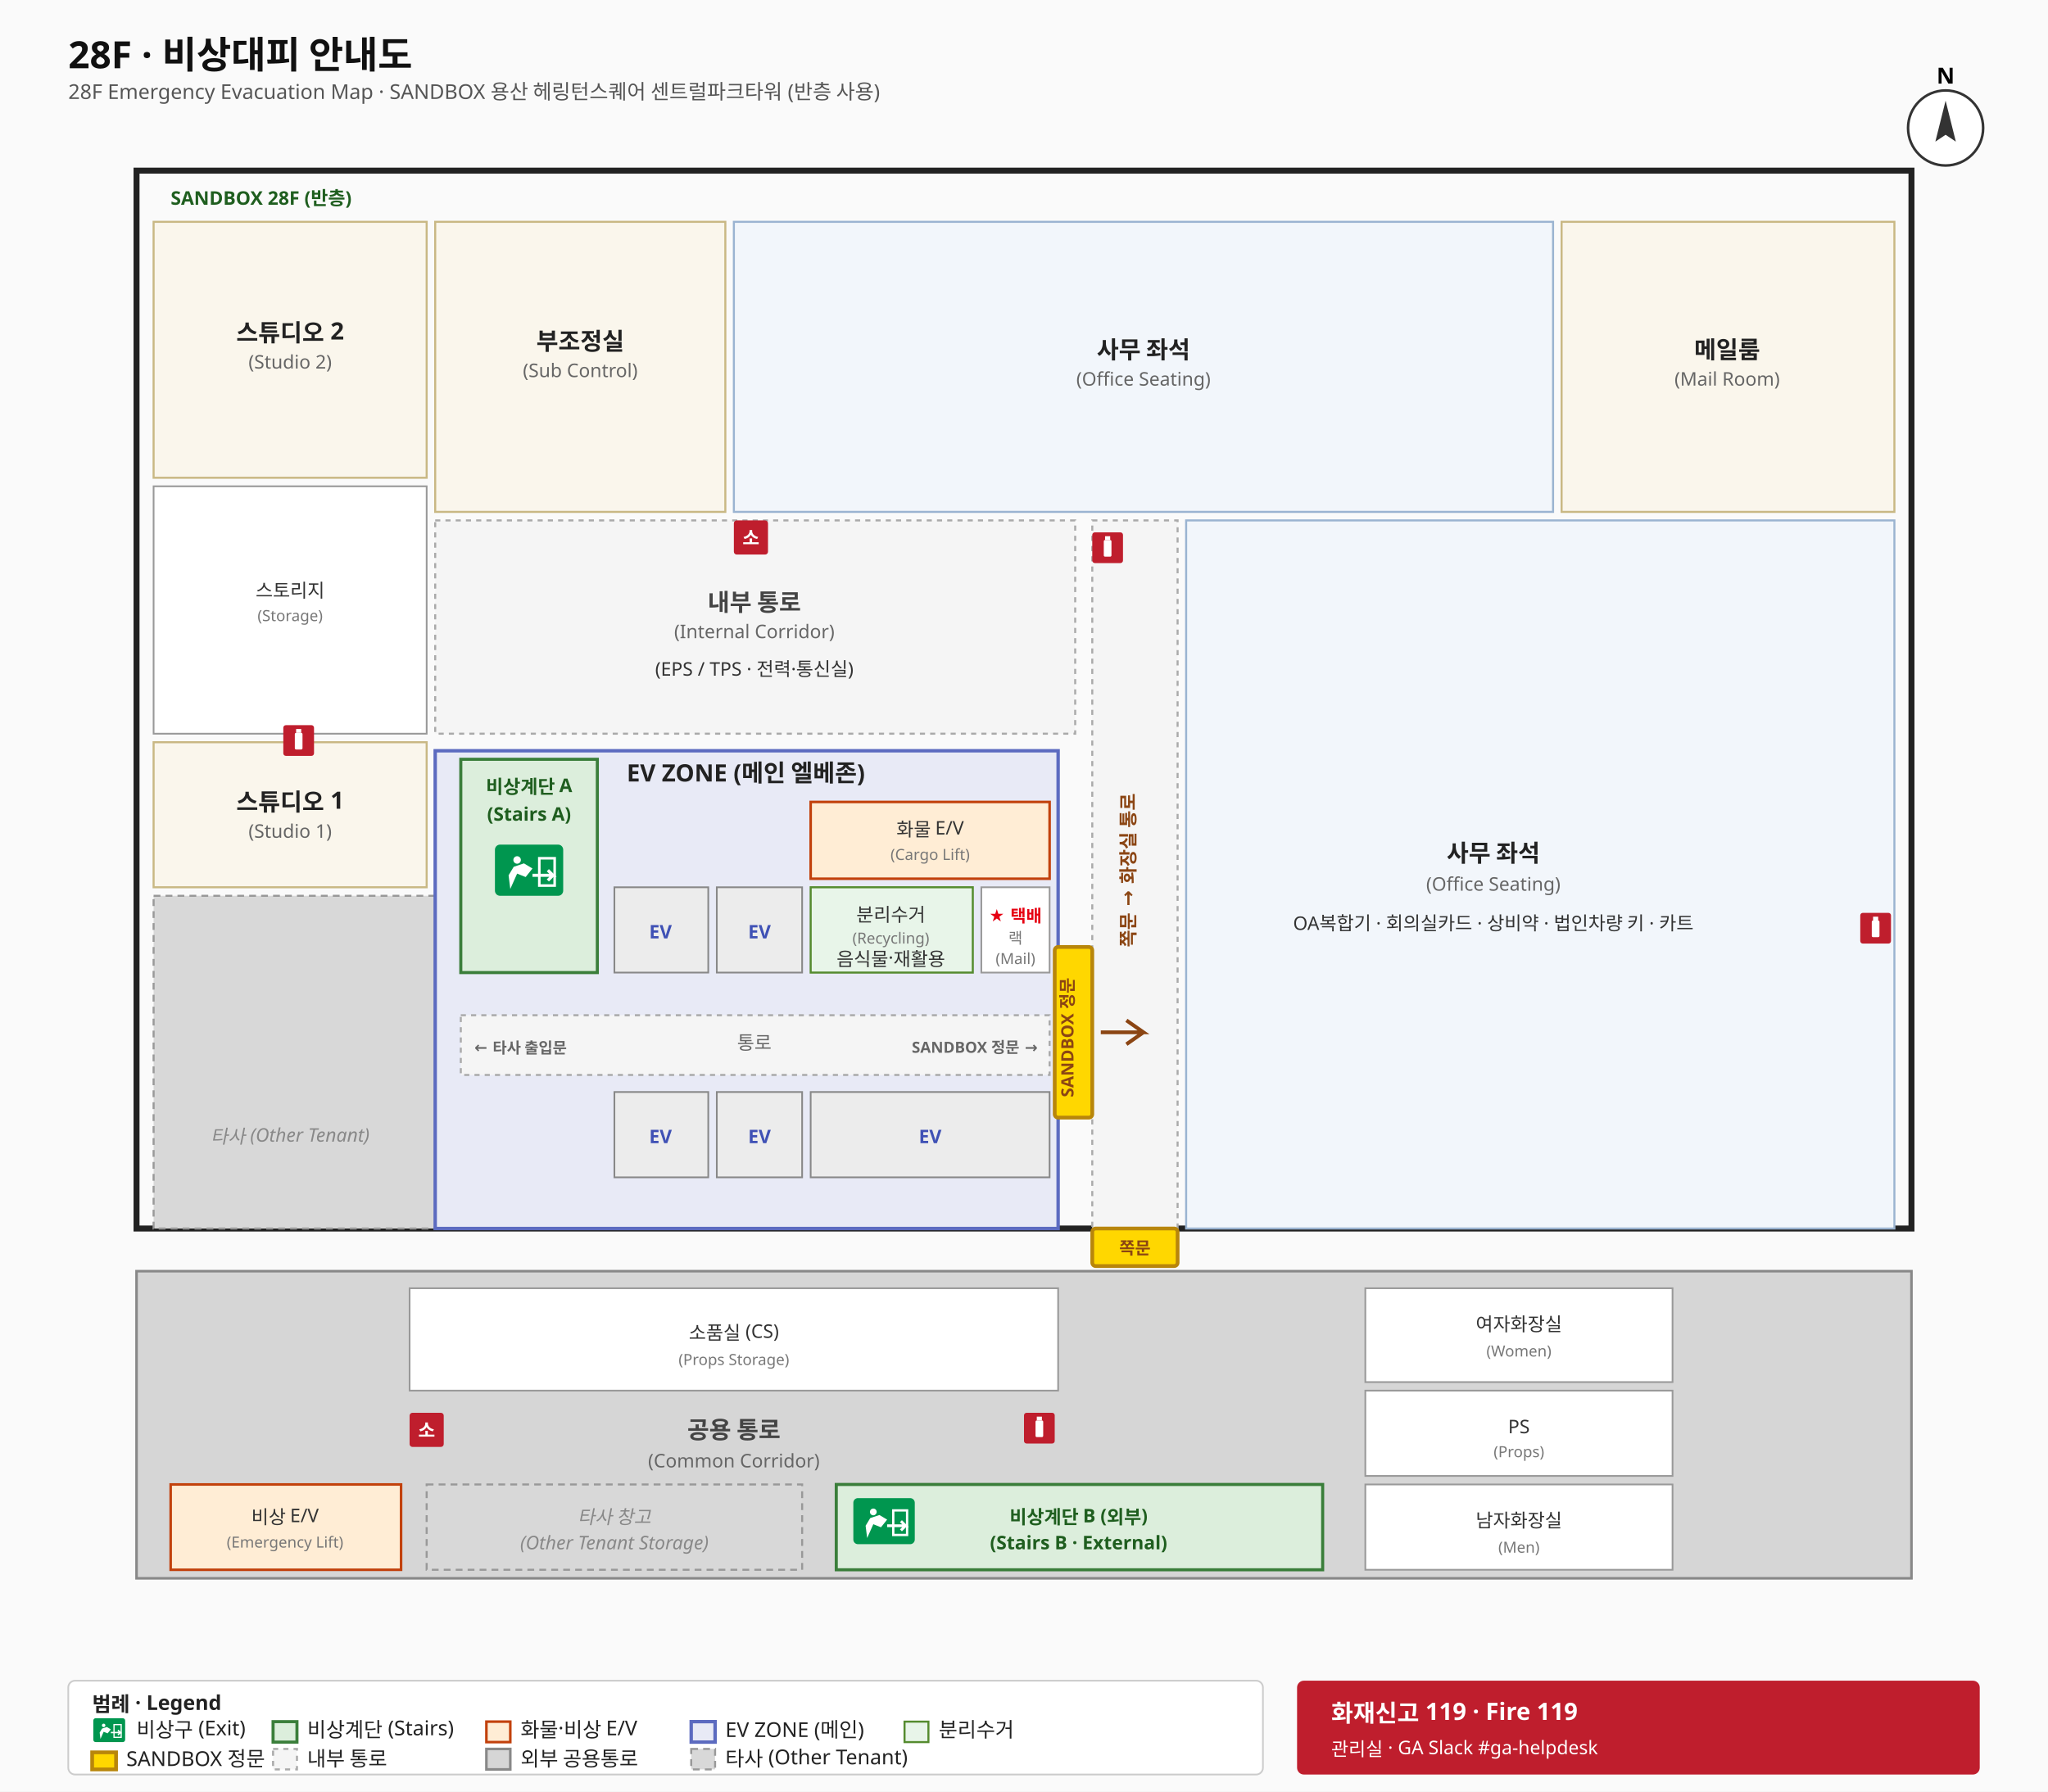
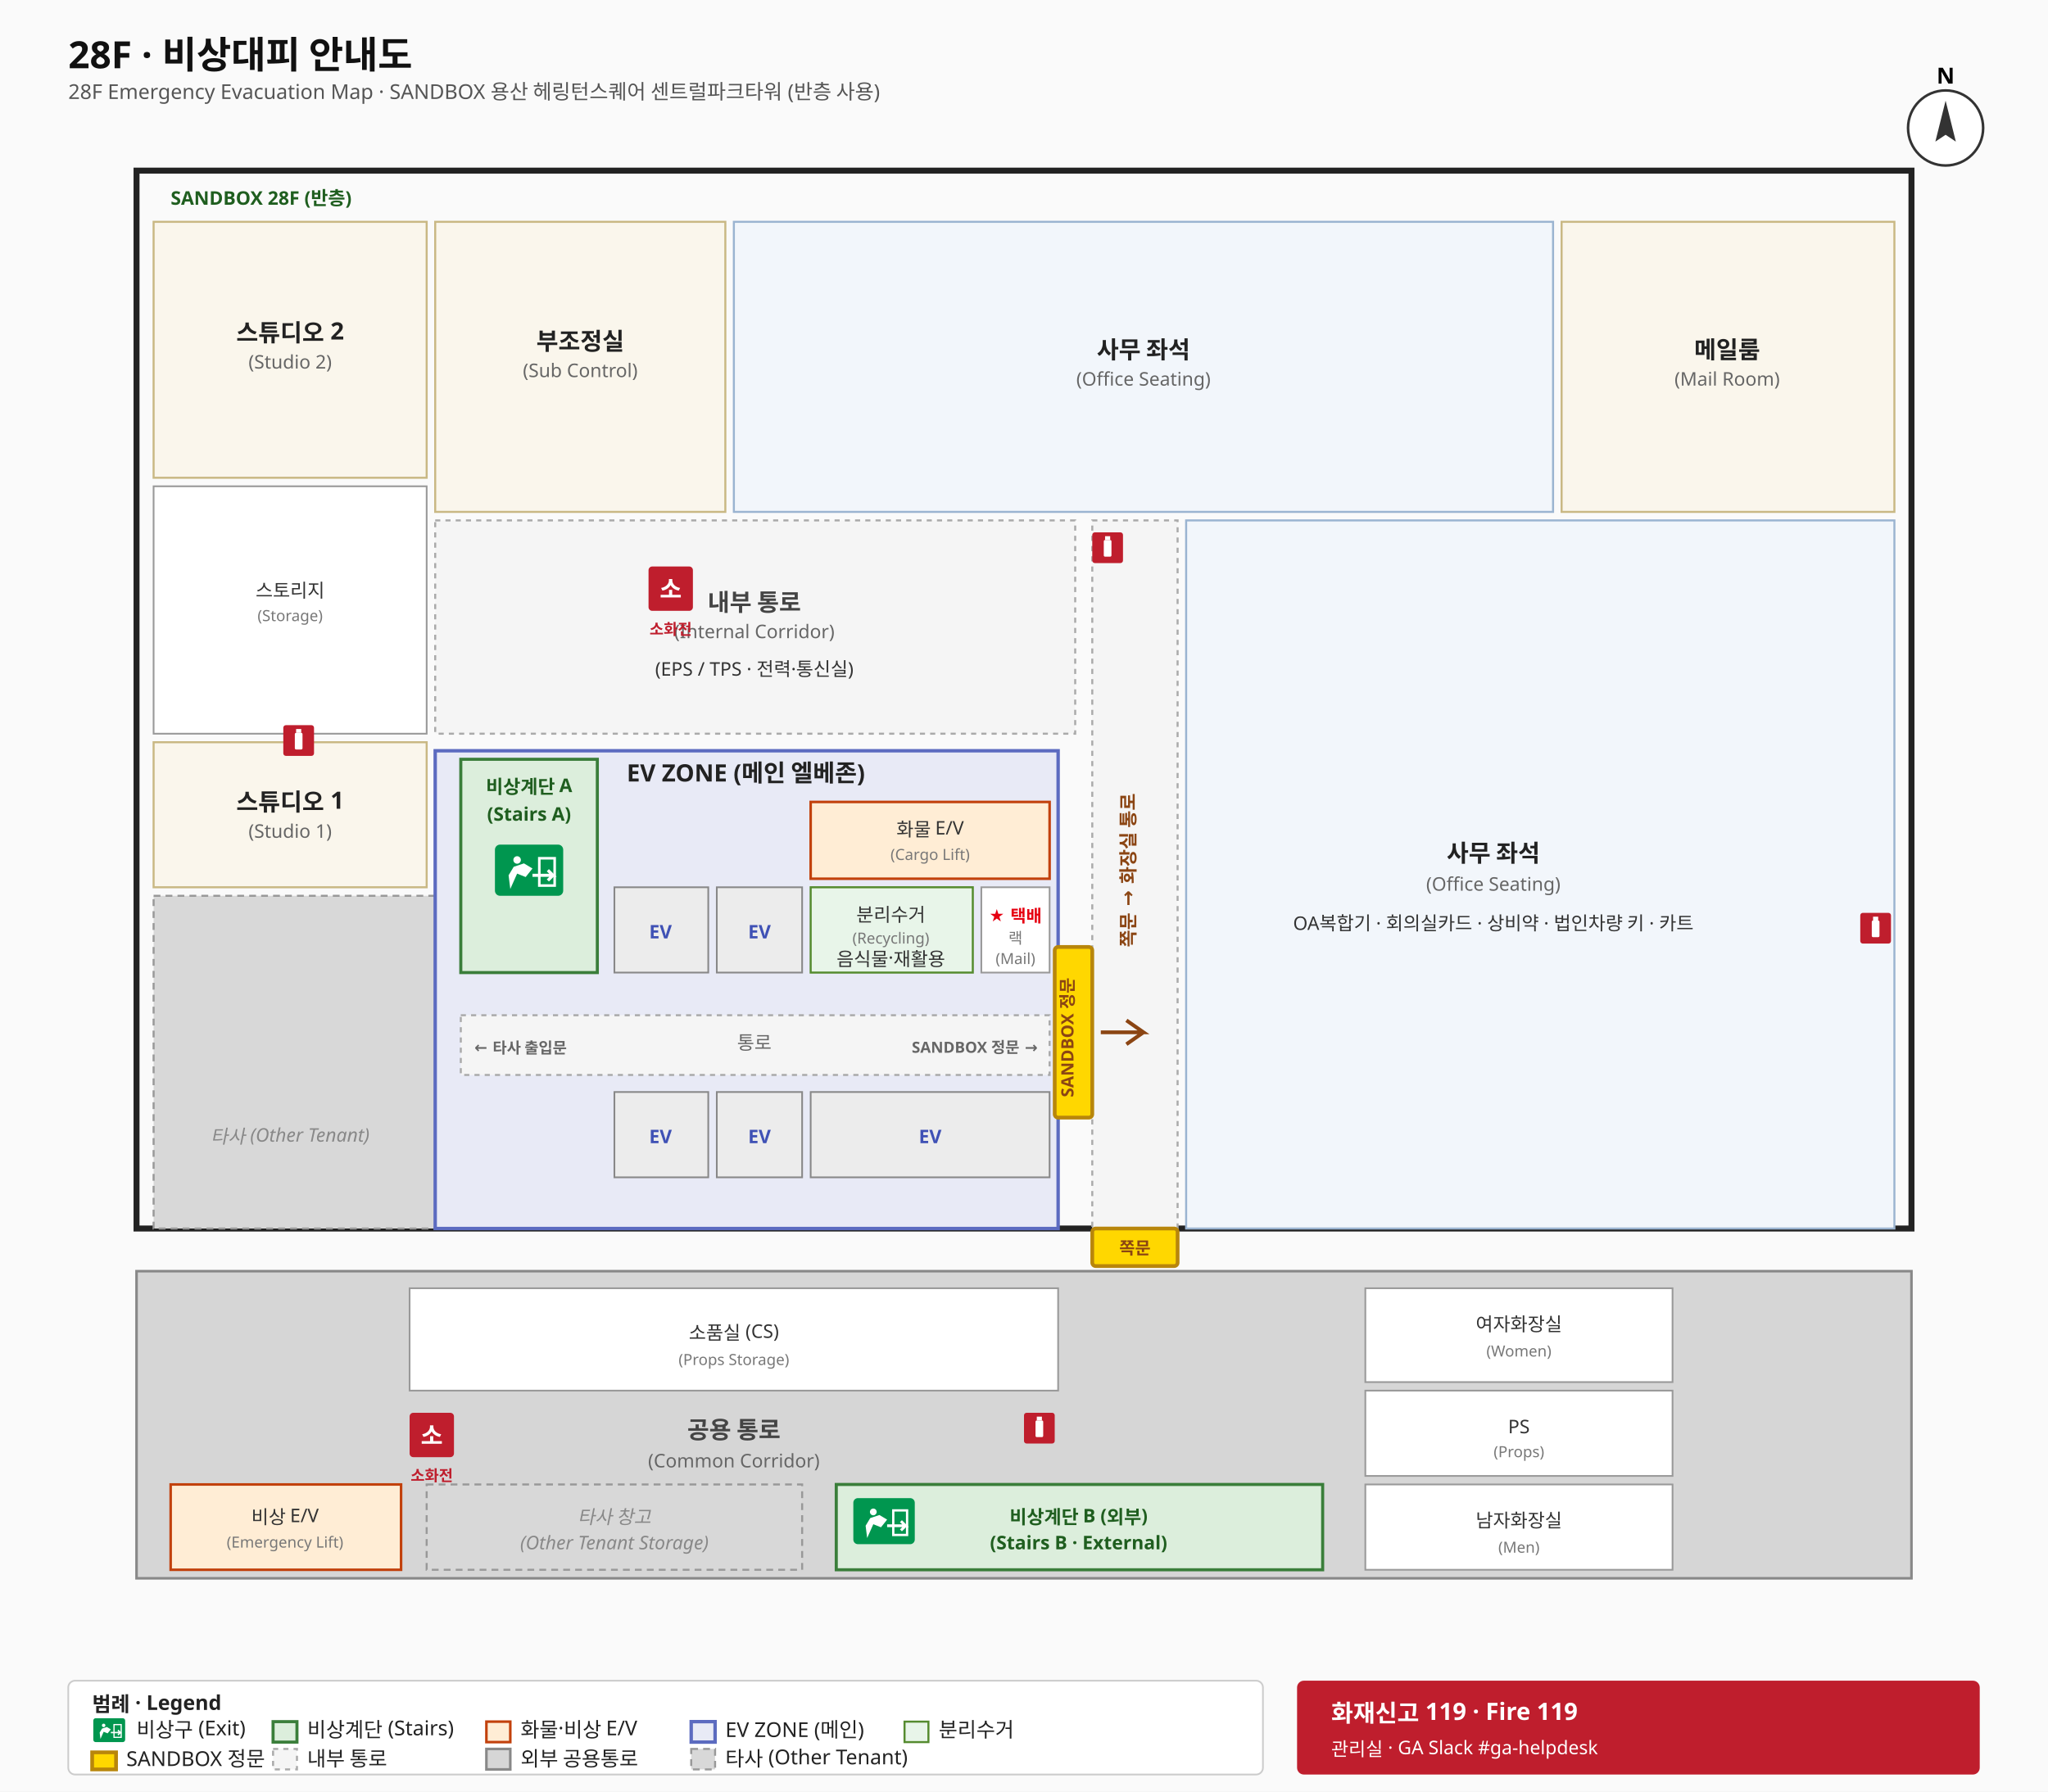
<svg xmlns="http://www.w3.org/2000/svg" viewBox="0 0 1200 1050" width="1200" height="1050" font-family="'Pretendard','Apple SD Gothic Neo','Noto Sans KR',sans-serif">
  <defs>
    <style>
      .wall-ours { fill:none; stroke:#222; stroke-width:3.5; }
      .corridor-internal { fill:#F5F5F5; stroke:#AAA; stroke-width:1.2; stroke-dasharray:3 3; }
      .other-tenant { fill:#D8D8D8; stroke:#999; stroke-width:1.2; stroke-dasharray:4 3; }
      .corridor { fill:#D6D6D6; stroke:#888; stroke-width:1.5; }
      .room-prod { fill:#FAF6EC; stroke:#C9B884; stroke-width:1.2; }
      .room-office { fill:#F2F6FB; stroke:#9BB4D1; stroke-width:1.2; }
      .room-util { fill:#FFF; stroke:#999; stroke-width:1; }
      .ev-zone { fill:#E8EAF6; stroke:#5C6BC0; stroke-width:2; }
      .core { fill:#ECECEC; stroke:#888; stroke-width:1; }
      .stair { fill:#DCEEDC; stroke:#3A7E3A; stroke-width:1.8; }
      .cargo-ev { fill:#FFEDD5; stroke:#C2410C; stroke-width:1.5; }
      .recycle { fill:#E8F5E9; stroke:#558B2F; stroke-width:1.2; }
      .door { fill:#FFD700; stroke:#B8860B; stroke-width:2.2; }
      .label-ko { font-size:14px; fill:#222; text-anchor:middle; font-weight:600; }
      .label-en { font-size:11px; fill:#666; text-anchor:middle; }
      .label-sm-ko { font-size:11px; fill:#333; text-anchor:middle; font-weight:500; }
      .label-sm-en { font-size:9px; fill:#777; text-anchor:middle; }
      .corridor-ko { font-size:14px; fill:#444; text-anchor:middle; font-weight:700; }
      .corridor-en { font-size:11px; fill:#666; text-anchor:middle; }
      .stair-ko { font-size:11px; fill:#1F5E1F; text-anchor:middle; font-weight:700; }
      .door-label { font-size:10px; fill:#8B4513; text-anchor:middle; font-weight:700; }
      .other-label { font-size:11px; fill:#888; text-anchor:middle; font-style:italic; }
      .red-tag { font-size:10px; fill:#E60012; text-anchor:middle; font-weight:700; }
      .ev-label { font-size:11px; fill:#3F51B5; text-anchor:middle; font-weight:700; }
      .title { font-size:22px; font-weight:700; fill:#111; }
      .subtitle { font-size:12px; fill:#555; }
      .legend { font-size:12px; fill:#222; }
    </style>
    <symbol id="exitSign" viewBox="0 0 40 30">
      <rect width="40" height="30" rx="3" fill="#00964F" />
      <circle cx="13" cy="9" r="2.2" fill="#fff" />
      <path d="M9 26 L13 17 L18 19 L22 14 L17 11 L11 13 L8 18 Z" fill="#fff" />
      <rect x="26" y="8" width="9" height="16" fill="none" stroke="#fff" stroke-width="1.5" />
      <path d="M22 18 L34 18 L31 15 M34 18 L31 21" stroke="#fff" stroke-width="1.8" fill="none" />
    </symbol>
    <symbol id="extinguisher" viewBox="0 0 24 24">
      <rect width="24" height="24" rx="2" fill="#BF1E2D" />
      <rect x="9" y="6" width="6" height="13" fill="#fff" rx="1" />
      <rect x="10" y="3" width="4" height="3" fill="#fff" />
    </symbol>
    <symbol id="hydrant" viewBox="0 0 24 24">
      <rect width="24" height="24" rx="2" fill="#BF1E2D" />
      <text x="12" y="17" text-anchor="middle" font-size="13" font-weight="700" fill="#fff" font-family="sans-serif">소</text>
    </symbol>
  </defs>
  <rect width="1200" height="1050" fill="#FAFAFA" />
  <text x="40" y="40" class="title">28F · 비상대피 안내도</text>
  <text x="40" y="58" class="subtitle">28F Emergency Evacuation Map · SANDBOX 용산 헤링턴스퀘어 센트럴파크타워 (반층 사용)</text>
  <g transform="translate(1140,75)">
    <circle r="22" fill="#fff" stroke="#333" stroke-width="1.5" />
    <path d="M0 -16 L6 8 L0 4 L-6 8 Z" fill="#333" />
    <text y="-26" text-anchor="middle" font-size="13" font-weight="700">N</text>
  </g>
  <path class="wall-ours" d="M 80 100 L 1120 100 L 1120 720 L 80 720 Z" />
  <text x="100" y="120" font-size="11" fill="#1F5E1F" font-weight="700">SANDBOX 28F (반층)</text>
  <rect class="room-prod" x="90" y="130" width="160" height="150" />
  <text x="170" y="200" class="label-ko">스튜디오 2</text>
  <text x="170" y="216" class="label-en">(Studio 2)</text>
  <rect class="room-prod" x="255" y="130" width="170" height="170" />
  <text x="340" y="205" class="label-ko">부조정실</text>
  <text x="340" y="221" class="label-en">(Sub Control)</text>
  <rect class="room-office" x="430" y="130" width="480" height="170" />
  <text x="670" y="210" class="label-ko">사무 좌석</text>
  <text x="670" y="226" class="label-en">(Office Seating)</text>
  <rect class="room-prod" x="915" y="130" width="195" height="170" />
  <text x="1012" y="210" class="label-ko">메일룸</text>
  <text x="1012" y="226" class="label-en">(Mail Room)</text>
  <rect class="room-util" x="90" y="285" width="160" height="145" />
  <text x="170" y="350" class="label-sm-ko">스토리지</text>
  <text x="170" y="364" class="label-sm-en">(Storage)</text>
  <rect class="corridor-internal" x="255" y="305" width="375" height="125" />
  <text x="442" y="358" class="corridor-ko">내부 통로</text>
  <text x="442" y="374" class="corridor-en">(Internal Corridor)</text>
  <text x="442" y="396" class="label-sm-ko">(EPS / TPS · 전력·통신실)</text>
  <rect class="corridor-internal" x="640" y="305" width="50" height="415" />
  <text x="665" y="510" font-size="11" fill="#8B4513" font-weight="700" text-anchor="middle" transform="rotate(-90 665 510)">쪽문 → 화장실 통로</text>
  <rect class="room-office" x="695" y="305" width="415" height="415" />
  <rect class="room-prod" x="90" y="435" width="160" height="85" />
  <text x="170" y="475" class="label-ko">스튜디오 1</text>
  <text x="170" y="491" class="label-en">(Studio 1)</text>
  <rect class="other-tenant" x="90" y="525" width="270" height="195" />
  <text x="170" y="670" class="other-label" font-size="13">타사 (Other Tenant)</text>
  <rect class="ev-zone" x="255" y="440" width="365" height="280" />
  <text x="437" y="458" class="label-ko" fill="#3F51B5">EV ZONE (메인 엘베존)</text>
  <rect class="stair" x="270" y="445" width="80" height="125" />
  <text x="310" y="465" class="stair-ko">비상계단 A</text>
  <text x="310" y="481" class="stair-ko" font-size="9">(Stairs A)</text>
  <use href="#exitSign" x="290" y="495" width="40" height="30" />
  <rect class="cargo-ev" x="475" y="470" width="140" height="45" />
  <text x="545" y="490" class="label-sm-ko">화물 E/V</text>
  <text x="545" y="504" class="label-sm-en">(Cargo Lift)</text>
  <rect class="core" x="360" y="520" width="55" height="50" />
  <text x="387" y="550" class="ev-label">EV</text>
  <rect class="core" x="420" y="520" width="50" height="50" />
  <text x="445" y="550" class="ev-label">EV</text>
  <rect class="recycle" x="475" y="520" width="95" height="50" />
  <text x="522" y="540" class="label-sm-ko">분리수거</text>
  <text x="522" y="553" class="label-sm-en">(Recycling)</text>
  <text x="522" y="566" class="label-sm-ko" font-size="9">음식물·재활용</text>
  <rect class="room-util" x="575" y="520" width="40" height="50" />
  <text x="595" y="540" class="red-tag" font-size="9">★ 택배</text>
  <text x="595" y="553" class="label-sm-en" font-size="8">랙</text>
  <text x="595" y="565" class="label-sm-en" font-size="7">(Mail)</text>
  <rect class="corridor-internal" x="270" y="595" width="345" height="35" />
  <text x="278" y="617" font-size="9" fill="#666" text-anchor="start" font-weight="700">← 타사 출입문</text>
  <text x="442" y="615" class="corridor-en" font-size="10">통로</text>
  <text x="608" y="617" font-size="9" fill="#666" text-anchor="end" font-weight="700">SANDBOX 정문 →</text>
  <rect class="core" x="360" y="640" width="55" height="50" />
  <text x="387" y="670" class="ev-label">EV</text>
  <rect class="core" x="420" y="640" width="50" height="50" />
  <text x="445" y="670" class="ev-label">EV</text>
  <rect class="core" x="475" y="640" width="140" height="50" />
  <text x="545" y="670" class="ev-label">EV</text>
  <rect class="door" x="618" y="555" width="22" height="100" rx="2" />
  <text x="629" y="608" class="door-label" transform="rotate(-90 629 608)">SANDBOX 정문</text>
  <path d="M 645 605 L 670 605 L 660 598 M 670 605 L 660 612" stroke="#8B4513" stroke-width="2.2" fill="none" />
  <text x="875" y="505" class="label-ko">사무 좌석</text>
  <text x="875" y="522" class="label-en">(Office Seating)</text>
  <text x="875" y="545" class="label-sm-ko">OA복합기 · 회의실카드 · 상비약 · 법인차량 키 · 카트</text>
  <rect class="door" x="640" y="720" width="50" height="22" rx="2" />
  <text x="665" y="735" class="door-label">쪽문</text>
  <path d="M 665 745 L 665 760 L 658 753 M 665 760 L 672 753" stroke="#8B4513" stroke-width="2.2" fill="none" />
  <rect class="corridor" x="80" y="745" width="1040" height="180" />
  <rect class="room-util" x="240" y="755" width="380" height="60" />
  <text x="430" y="785" class="label-sm-ko">소품실 (CS)</text>
  <text x="430" y="800" class="label-sm-en">(Props Storage)</text>
  <text x="430" y="843" class="corridor-ko" font-size="16">공용 통로</text>
  <text x="430" y="860" class="corridor-en" font-size="12">(Common Corridor)</text>
  <rect class="room-util" x="800" y="755" width="180" height="55" />
  <text x="890" y="780" class="label-sm-ko">여자화장실</text>
  <text x="890" y="795" class="label-sm-en">(Women)</text>
  <rect class="room-util" x="800" y="815" width="180" height="50" />
  <text x="890" y="840" class="label-sm-ko">PS</text>
  <text x="890" y="854" class="label-sm-en">(Props)</text>
  <rect class="room-util" x="800" y="870" width="180" height="50" />
  <text x="890" y="895" class="label-sm-ko">남자화장실</text>
  <text x="890" y="910" class="label-sm-en">(Men)</text>
  <rect class="cargo-ev" x="100" y="870" width="135" height="50" />
  <text x="167" y="893" class="label-sm-ko">비상 E/V</text>
  <text x="167" y="907" class="label-sm-en">(Emergency Lift)</text>
  <rect class="other-tenant" x="250" y="870" width="220" height="50" />
  <text x="360" y="893" class="other-label" font-size="12">타사 창고</text>
  <text x="360" y="908" class="other-label">(Other Tenant Storage)</text>
  <rect class="stair" x="490" y="870" width="285" height="50" />
  <text x="632" y="893" class="stair-ko">비상계단 B (외부)</text>
  <text x="632" y="908" class="stair-ko" font-size="10">(Stairs B · External)</text>
  <use href="#exitSign" x="500" y="878" width="36" height="27" />
  <use href="#extinguisher" x="166" y="425" width="18" height="18" />
  <use href="#extinguisher" x="640" y="312" width="18" height="18" />
  <use href="#extinguisher" x="1090" y="535" width="18" height="18" />
  <use href="#extinguisher" x="600" y="828" width="18" height="18" />
-   <use href="#hydrant" x="430" y="305" width="20" height="20" />
-   <use href="#hydrant" x="240" y="828" width="20" height="20" />
+   <use href="#hydrant" x="380" y="332" width="26" height="26" />
+   <text x="393" y="372" font-size="9" fill="#BF1E2D" text-anchor="middle" font-weight="700">소화전</text>
+   <use href="#hydrant" x="240" y="828" width="26" height="26" />
+   <text x="253" y="868" font-size="9" fill="#BF1E2D" text-anchor="middle" font-weight="700">소화전</text>
  <g transform="translate(40,985)">
    <rect width="700" height="55" fill="#fff" stroke="#CCC" rx="4" />
    <text x="14" y="18" class="legend" font-weight="700">범례 · Legend</text>
    <use href="#exitSign" x="14" y="22" width="20" height="14" />
    <text x="40" y="33" class="legend">비상구 (Exit)</text>
    <rect class="stair" x="120" y="24" width="14" height="12" />
    <text x="140" y="33" class="legend">비상계단 (Stairs)</text>
    <rect class="cargo-ev" x="245" y="24" width="14" height="12" />
    <text x="265" y="33" class="legend">화물·비상 E/V</text>
    <rect class="ev-zone" x="365" y="24" width="14" height="12" />
    <text x="385" y="33" class="legend">EV ZONE (메인)</text>
    <rect class="recycle" x="490" y="24" width="14" height="12" />
    <text x="510" y="33" class="legend">분리수거</text>
    <rect class="door" x="14" y="42" width="14" height="10" />
    <text x="34" y="50" class="legend">SANDBOX 정문</text>
    <rect class="corridor-internal" x="120" y="40" width="14" height="12" />
    <text x="140" y="50" class="legend">내부 통로</text>
    <rect class="corridor" x="245" y="40" width="14" height="12" />
    <text x="265" y="50" class="legend">외부 공용통로</text>
    <rect class="other-tenant" x="365" y="40" width="14" height="12" />
    <text x="385" y="50" class="legend">타사 (Other Tenant)</text>
  </g>
  <g transform="translate(760,985)">
    <rect width="400" height="55" fill="#BF1E2D" rx="4" />
    <text x="20" y="24" font-size="14" font-weight="700" fill="#fff">화재신고 119 · Fire 119</text>
    <text x="20" y="44" font-size="11" fill="#fff">관리실 · GA Slack #ga-helpdesk</text>
  </g>
</svg>
